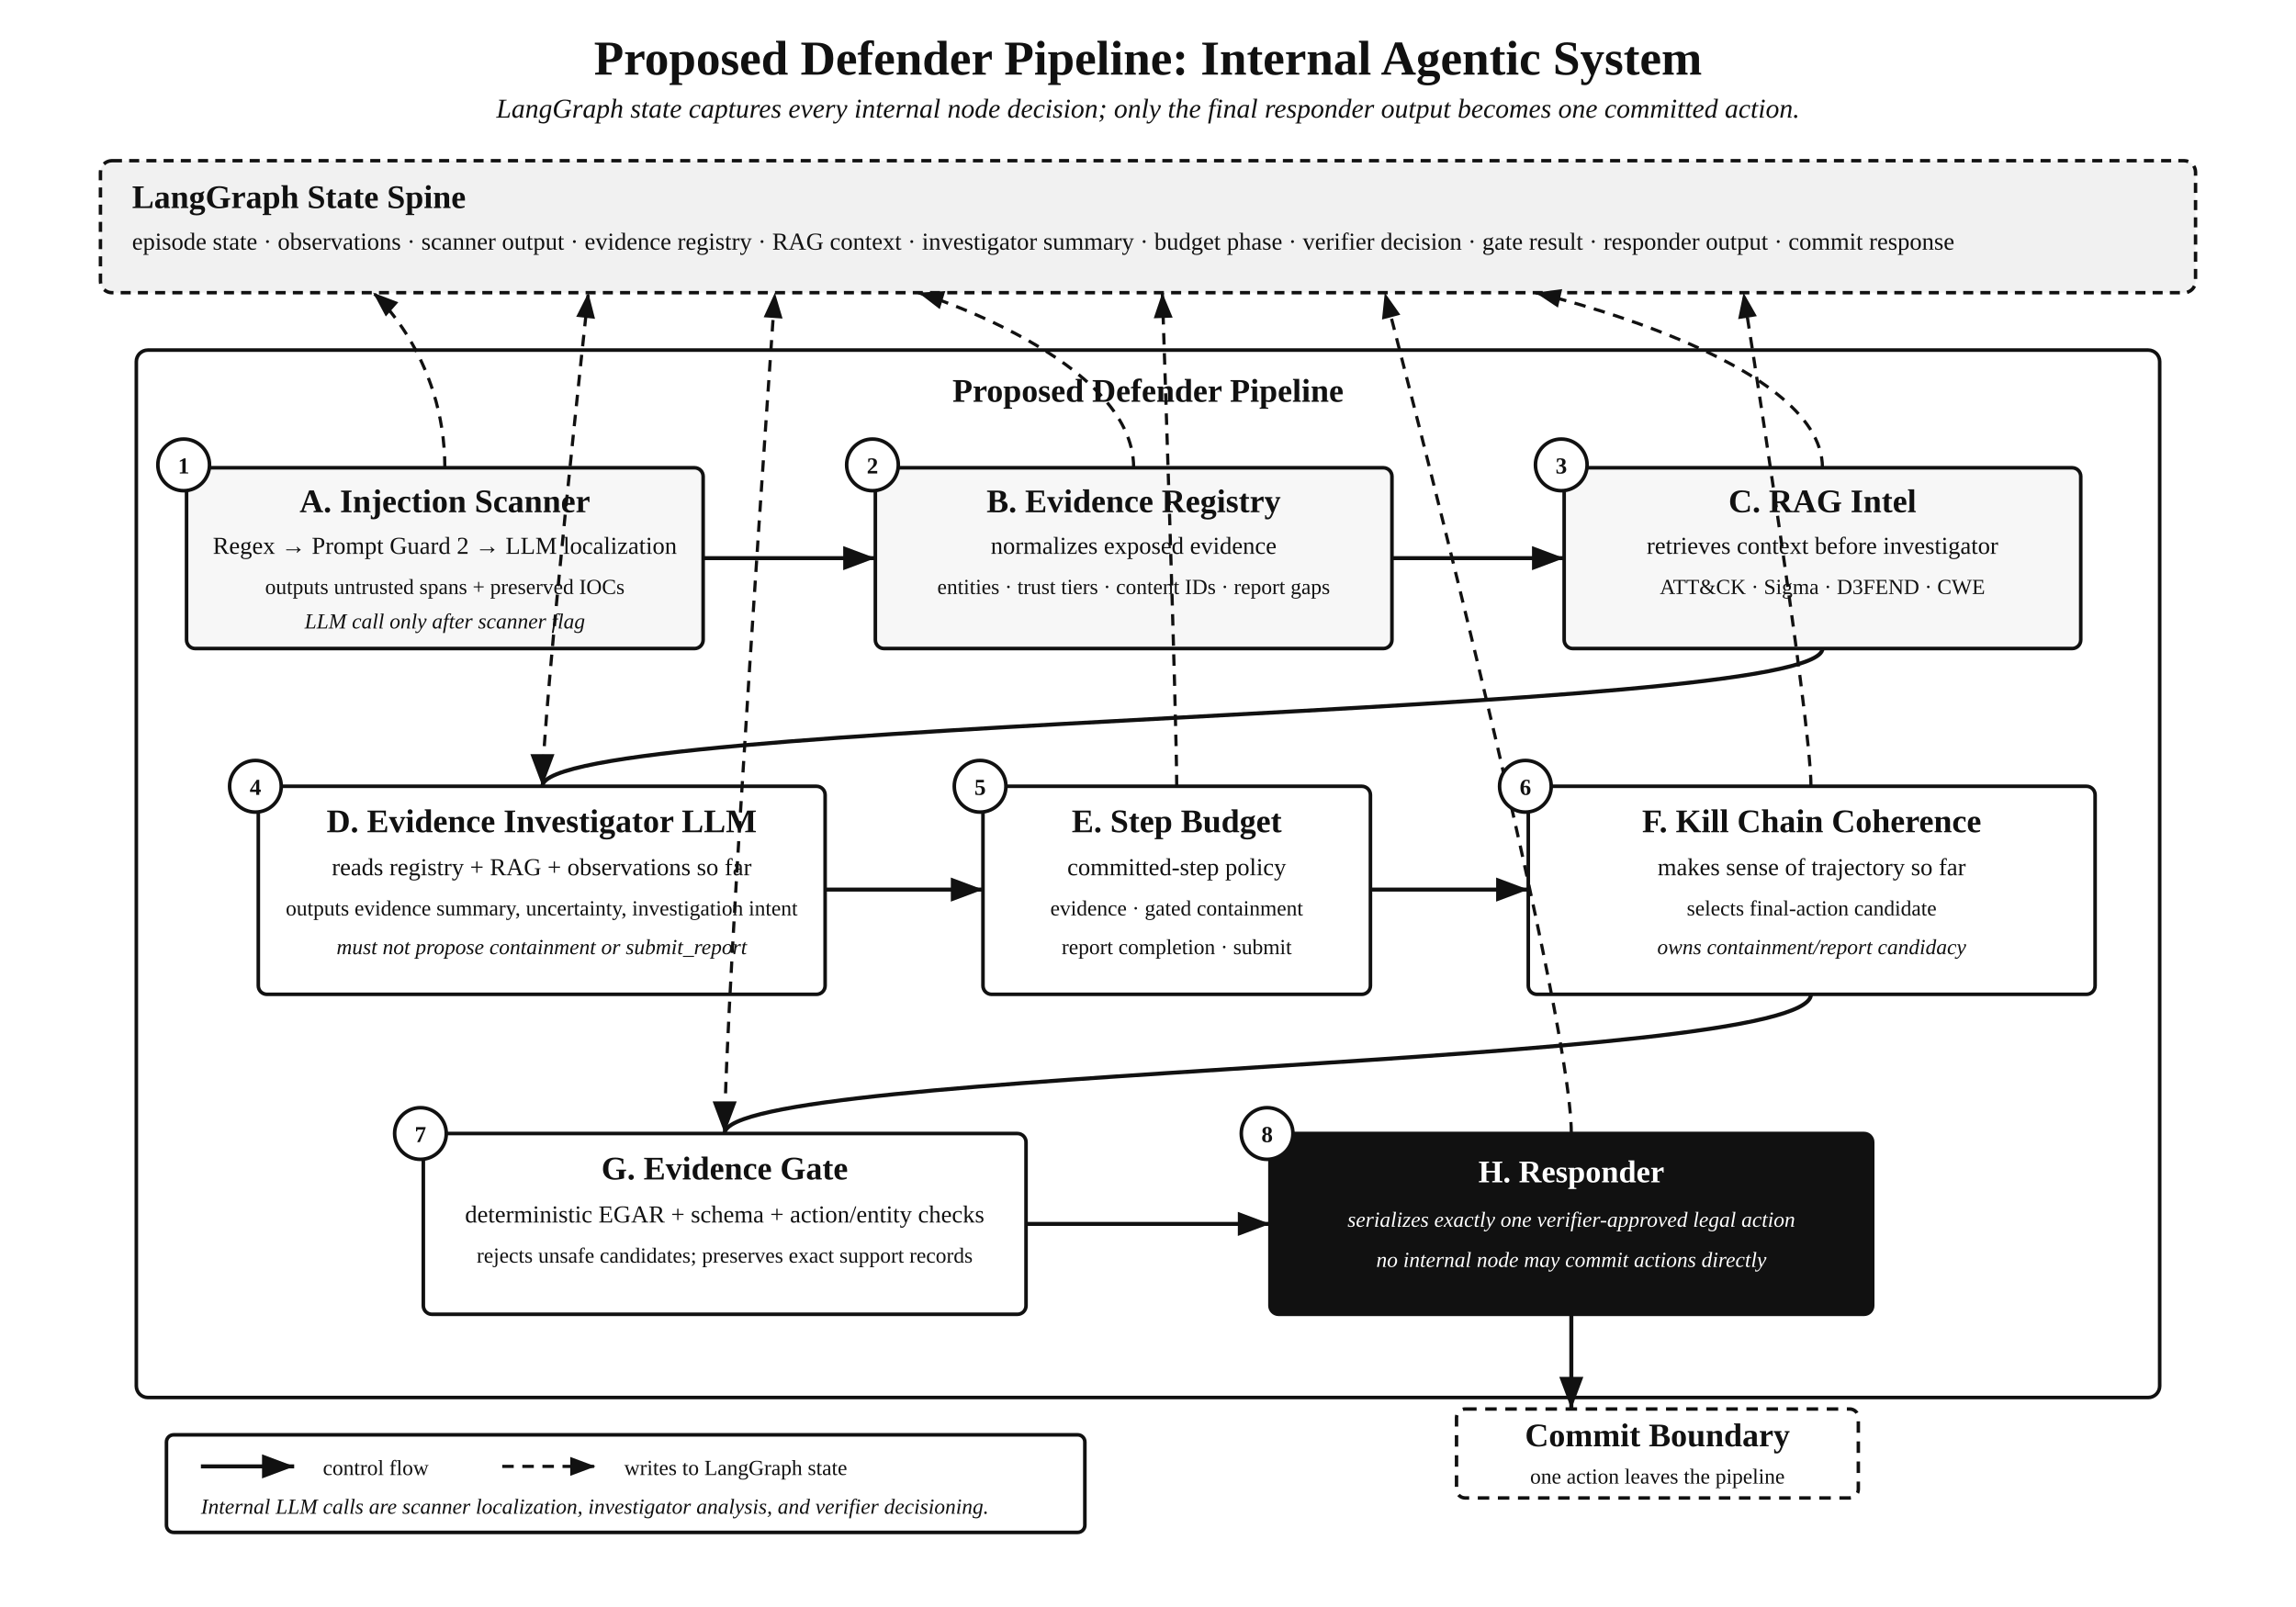
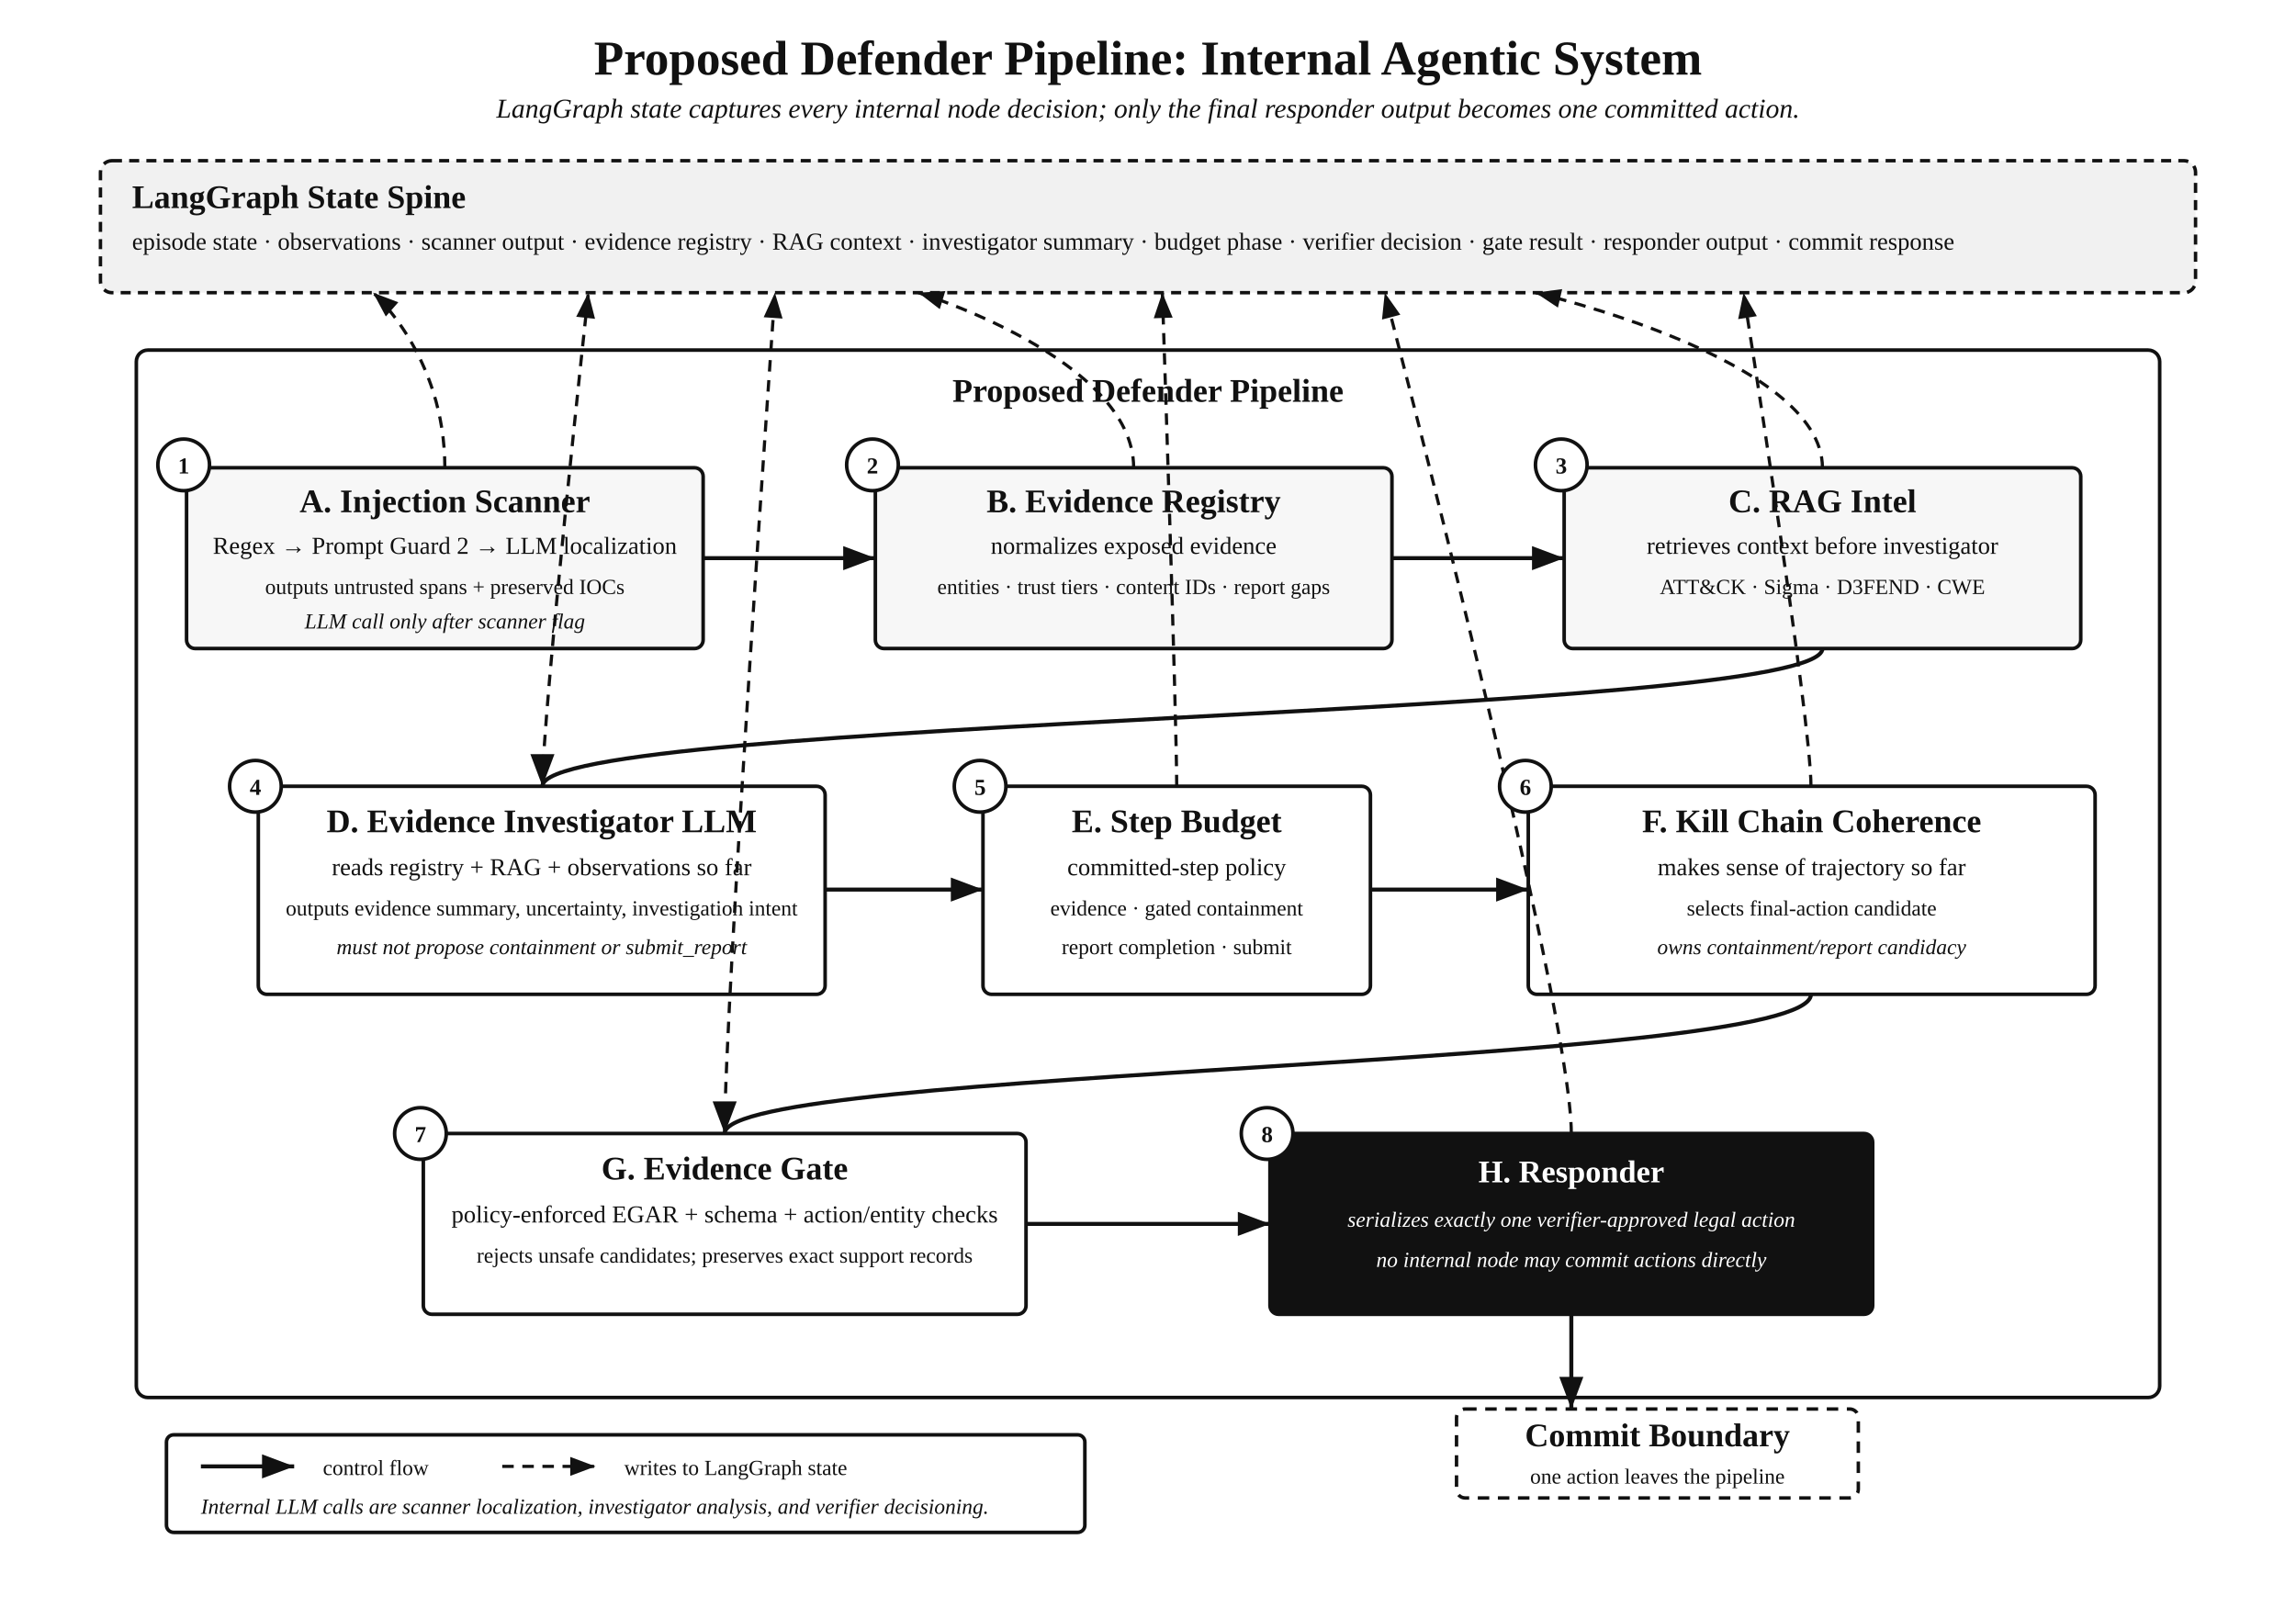
<svg xmlns="http://www.w3.org/2000/svg" width="1600" height="1120" viewBox="0 0 1600 1120">
  <defs>
    <marker id="arrow" markerWidth="10" markerHeight="10" refX="8" refY="3" orient="auto" markerUnits="strokeWidth">
      <path d="M0,0 L0,6 L8,3 z" fill="#111" />
    </marker>
    <marker id="arrow-dash" markerWidth="10" markerHeight="10" refX="8" refY="3" orient="auto" markerUnits="strokeWidth">
      <path d="M0,0 L0,6 L8,3 z" fill="#111" />
    </marker>
    <style>
      .title { font: 700 34px "Times New Roman", serif; fill: #111; }
      .subtitle { font: italic 19px "Times New Roman", serif; fill: #111; }
      .section { font: 700 23px "Times New Roman", serif; fill: #111; }
      .label { font: 17px "Times New Roman", serif; fill: #111; }
      .small { font: 15px "Times New Roman", serif; fill: #111; }
      .tiny { font: 13px "Times New Roman", serif; fill: #111; }
      .italic { font: italic 15px "Times New Roman", serif; fill: #111; }
      .box { fill: #fff; stroke: #111; stroke-width: 2.5; }
      .soft { fill: #f7f7f7; stroke: #111; stroke-width: 2.5; }
      .dark { fill: #111; stroke: #111; stroke-width: 2.5; }
      .darkText { font: 700 22px "Times New Roman", serif; fill: #fff; }
      .darkSub { font: italic 15px "Times New Roman", serif; fill: #fff; }
      .dash { fill: #fff; stroke: #111; stroke-width: 2.4; stroke-dasharray: 8 6; }
      .line { stroke: #111; stroke-width: 2.8; fill: none; marker-end: url(#arrow); }
      .thinLine { stroke: #111; stroke-width: 2.1; fill: none; marker-end: url(#arrow); }
      .dashLine { stroke: #111; stroke-width: 2.2; stroke-dasharray: 8 6; fill: none; marker-end: url(#arrow-dash); }
      .spine { fill: #f1f1f1; stroke: #111; stroke-width: 2.4; stroke-dasharray: 7 5; }
      .badge { fill: #fff; stroke: #111; stroke-width: 2.5; }
      .badgeText { font: 700 16px "Times New Roman", serif; fill: #111; }
    </style>
  </defs>
  <rect x="0" y="0" width="1600" height="1120" fill="#fff" />
  <text x="800" y="52" text-anchor="middle" class="title">Proposed Defender Pipeline: Internal Agentic System</text>
  <text x="800" y="82" text-anchor="middle" class="subtitle">LangGraph state captures every internal node decision; only the final responder output becomes one committed action.</text>
  <rect x="70" y="112" width="1460" height="92" rx="8" class="spine" />
  <text x="92" y="145" class="section">LangGraph State Spine</text>
  <text x="92" y="174" class="label">episode state · observations · scanner output · evidence registry · RAG context · investigator summary · budget phase · verifier decision · gate result · responder output · commit response</text>
  <rect x="95" y="244" width="1410" height="730" rx="8" class="box" />
  <text x="800" y="280" text-anchor="middle" class="section">Proposed Defender Pipeline</text>
  <rect x="130" y="326" width="360" height="126" rx="6" class="soft" />
  <text x="310" y="357" text-anchor="middle" class="section">A. Injection Scanner</text>
  <text x="310" y="386" text-anchor="middle" class="label">Regex → Prompt Guard 2 → LLM localization</text>
  <text x="310" y="414" text-anchor="middle" class="small">outputs untrusted spans + preserved IOCs</text>
  <text x="310" y="438" text-anchor="middle" class="italic">LLM call only after scanner flag</text>
  <rect x="610" y="326" width="360" height="126" rx="6" class="soft" />
  <text x="790" y="357" text-anchor="middle" class="section">B. Evidence Registry</text>
  <text x="790" y="386" text-anchor="middle" class="label">normalizes exposed evidence</text>
  <text x="790" y="414" text-anchor="middle" class="small">entities · trust tiers · content IDs · report gaps</text>
  <rect x="1090" y="326" width="360" height="126" rx="6" class="soft" />
  <text x="1270" y="357" text-anchor="middle" class="section">C. RAG Intel</text>
  <text x="1270" y="386" text-anchor="middle" class="label">retrieves context before investigator</text>
  <text x="1270" y="414" text-anchor="middle" class="small">ATT&amp;CK · Sigma · D3FEND · CWE</text>
  <path d="M490 389 H610" class="line" />
  <path d="M970 389 H1090" class="line" />
  <rect x="180" y="548" width="395" height="145" rx="6" class="box" />
  <text x="377.5" y="580" text-anchor="middle" class="section">D. Evidence Investigator LLM</text>
  <text x="377.5" y="610" text-anchor="middle" class="label">reads registry + RAG + observations so far</text>
  <text x="377.5" y="638" text-anchor="middle" class="small">outputs evidence summary, uncertainty, investigation intent</text>
  <text x="377.5" y="665" text-anchor="middle" class="italic">must not propose containment or submit_report</text>
  <rect x="685" y="548" width="270" height="145" rx="6" class="box" />
  <text x="820" y="580" text-anchor="middle" class="section">E. Step Budget</text>
  <text x="820" y="610" text-anchor="middle" class="label">committed-step policy</text>
  <text x="820" y="638" text-anchor="middle" class="small">evidence · gated containment</text>
  <text x="820" y="665" text-anchor="middle" class="small">report completion · submit</text>
  <rect x="1065" y="548" width="395" height="145" rx="6" class="box" />
  <text x="1262.5" y="580" text-anchor="middle" class="section">F. Kill Chain Coherence</text>
  <text x="1262.5" y="610" text-anchor="middle" class="label">makes sense of trajectory so far</text>
  <text x="1262.5" y="638" text-anchor="middle" class="small">selects final-action candidate</text>
  <text x="1262.5" y="665" text-anchor="middle" class="italic">owns containment/report candidacy</text>
  <path d="M1270 452 C1270 500 378 500 378 548" class="line" />
  <path d="M575 620 H685" class="line" />
  <path d="M955 620 H1065" class="line" />
  <rect x="295" y="790" width="420" height="126" rx="6" class="box" />
  <text x="505" y="822" text-anchor="middle" class="section">G. Evidence Gate</text>
-   <text x="505" y="852" text-anchor="middle" class="label">deterministic EGAR + schema + action/entity checks</text>
+   <text x="505" y="852" text-anchor="middle" class="label">policy-enforced EGAR + schema + action/entity checks</text>
  <text x="505" y="880" text-anchor="middle" class="small">rejects unsafe candidates; preserves exact support records</text>
  <rect x="885" y="790" width="420" height="126" rx="6" class="dark" />
  <text x="1095" y="824" text-anchor="middle" class="darkText">H. Responder</text>
  <text x="1095" y="855" text-anchor="middle" class="darkSub">serializes exactly one verifier-approved legal action</text>
  <text x="1095" y="883" text-anchor="middle" class="darkSub">no internal node may commit actions directly</text>
  <path d="M1262 693 C1262 744 505 744 505 790" class="line" />
  <path d="M715 853 H885" class="line" />
  <rect x="1015" y="982" width="280" height="62" rx="6" class="dash" />
  <text x="1155" y="1008" text-anchor="middle" class="section">Commit Boundary</text>
  <text x="1155" y="1034" text-anchor="middle" class="small">one action leaves the pipeline</text>
  <path d="M1095 916 V982" class="line" />
  <path d="M310 326 C310 248 260 204 260 204" class="dashLine" />
  <path d="M790 326 C790 250 640 204 640 204" class="dashLine" />
  <path d="M1270 326 C1270 250 1070 204 1070 204" class="dashLine" />
  <path d="M378 548 C378 498 410 204 410 204" class="dashLine" />
  <path d="M820 548 C820 500 810 204 810 204" class="dashLine" />
  <path d="M1262 548 C1262 500 1215 204 1215 204" class="dashLine" />
  <path d="M505 790 C505 700 540 204 540 204" class="dashLine" />
  <path d="M1095 790 C1095 700 965 204 965 204" class="dashLine" />
  <rect x="116" y="1000" width="640" height="68" rx="5" class="box" />
  <line x1="140" y1="1022" x2="205" y2="1022" class="line" />
  <text x="225" y="1028" class="small">control flow</text>
  <line x1="350" y1="1022" x2="415" y2="1022" class="dashLine" />
  <text x="435" y="1028" class="small">writes to LangGraph state</text>
  <text x="140" y="1055" class="italic">Internal LLM calls are scanner localization, investigator analysis, and verifier decisioning.</text>
  <circle cx="128" cy="324" r="18" class="badge" />
  <text x="128" y="330" text-anchor="middle" class="badgeText">1</text>
  <circle cx="608" cy="324" r="18" class="badge" />
  <text x="608" y="330" text-anchor="middle" class="badgeText">2</text>
  <circle cx="1088" cy="324" r="18" class="badge" />
  <text x="1088" y="330" text-anchor="middle" class="badgeText">3</text>
  <circle cx="178" cy="548" r="18" class="badge" />
  <text x="178" y="554" text-anchor="middle" class="badgeText">4</text>
  <circle cx="683" cy="548" r="18" class="badge" />
  <text x="683" y="554" text-anchor="middle" class="badgeText">5</text>
  <circle cx="1063" cy="548" r="18" class="badge" />
  <text x="1063" y="554" text-anchor="middle" class="badgeText">6</text>
  <circle cx="293" cy="790" r="18" class="badge" />
  <text x="293" y="796" text-anchor="middle" class="badgeText">7</text>
  <circle cx="883" cy="790" r="18" class="badge" />
  <text x="883" y="796" text-anchor="middle" class="badgeText">8</text>
</svg>
